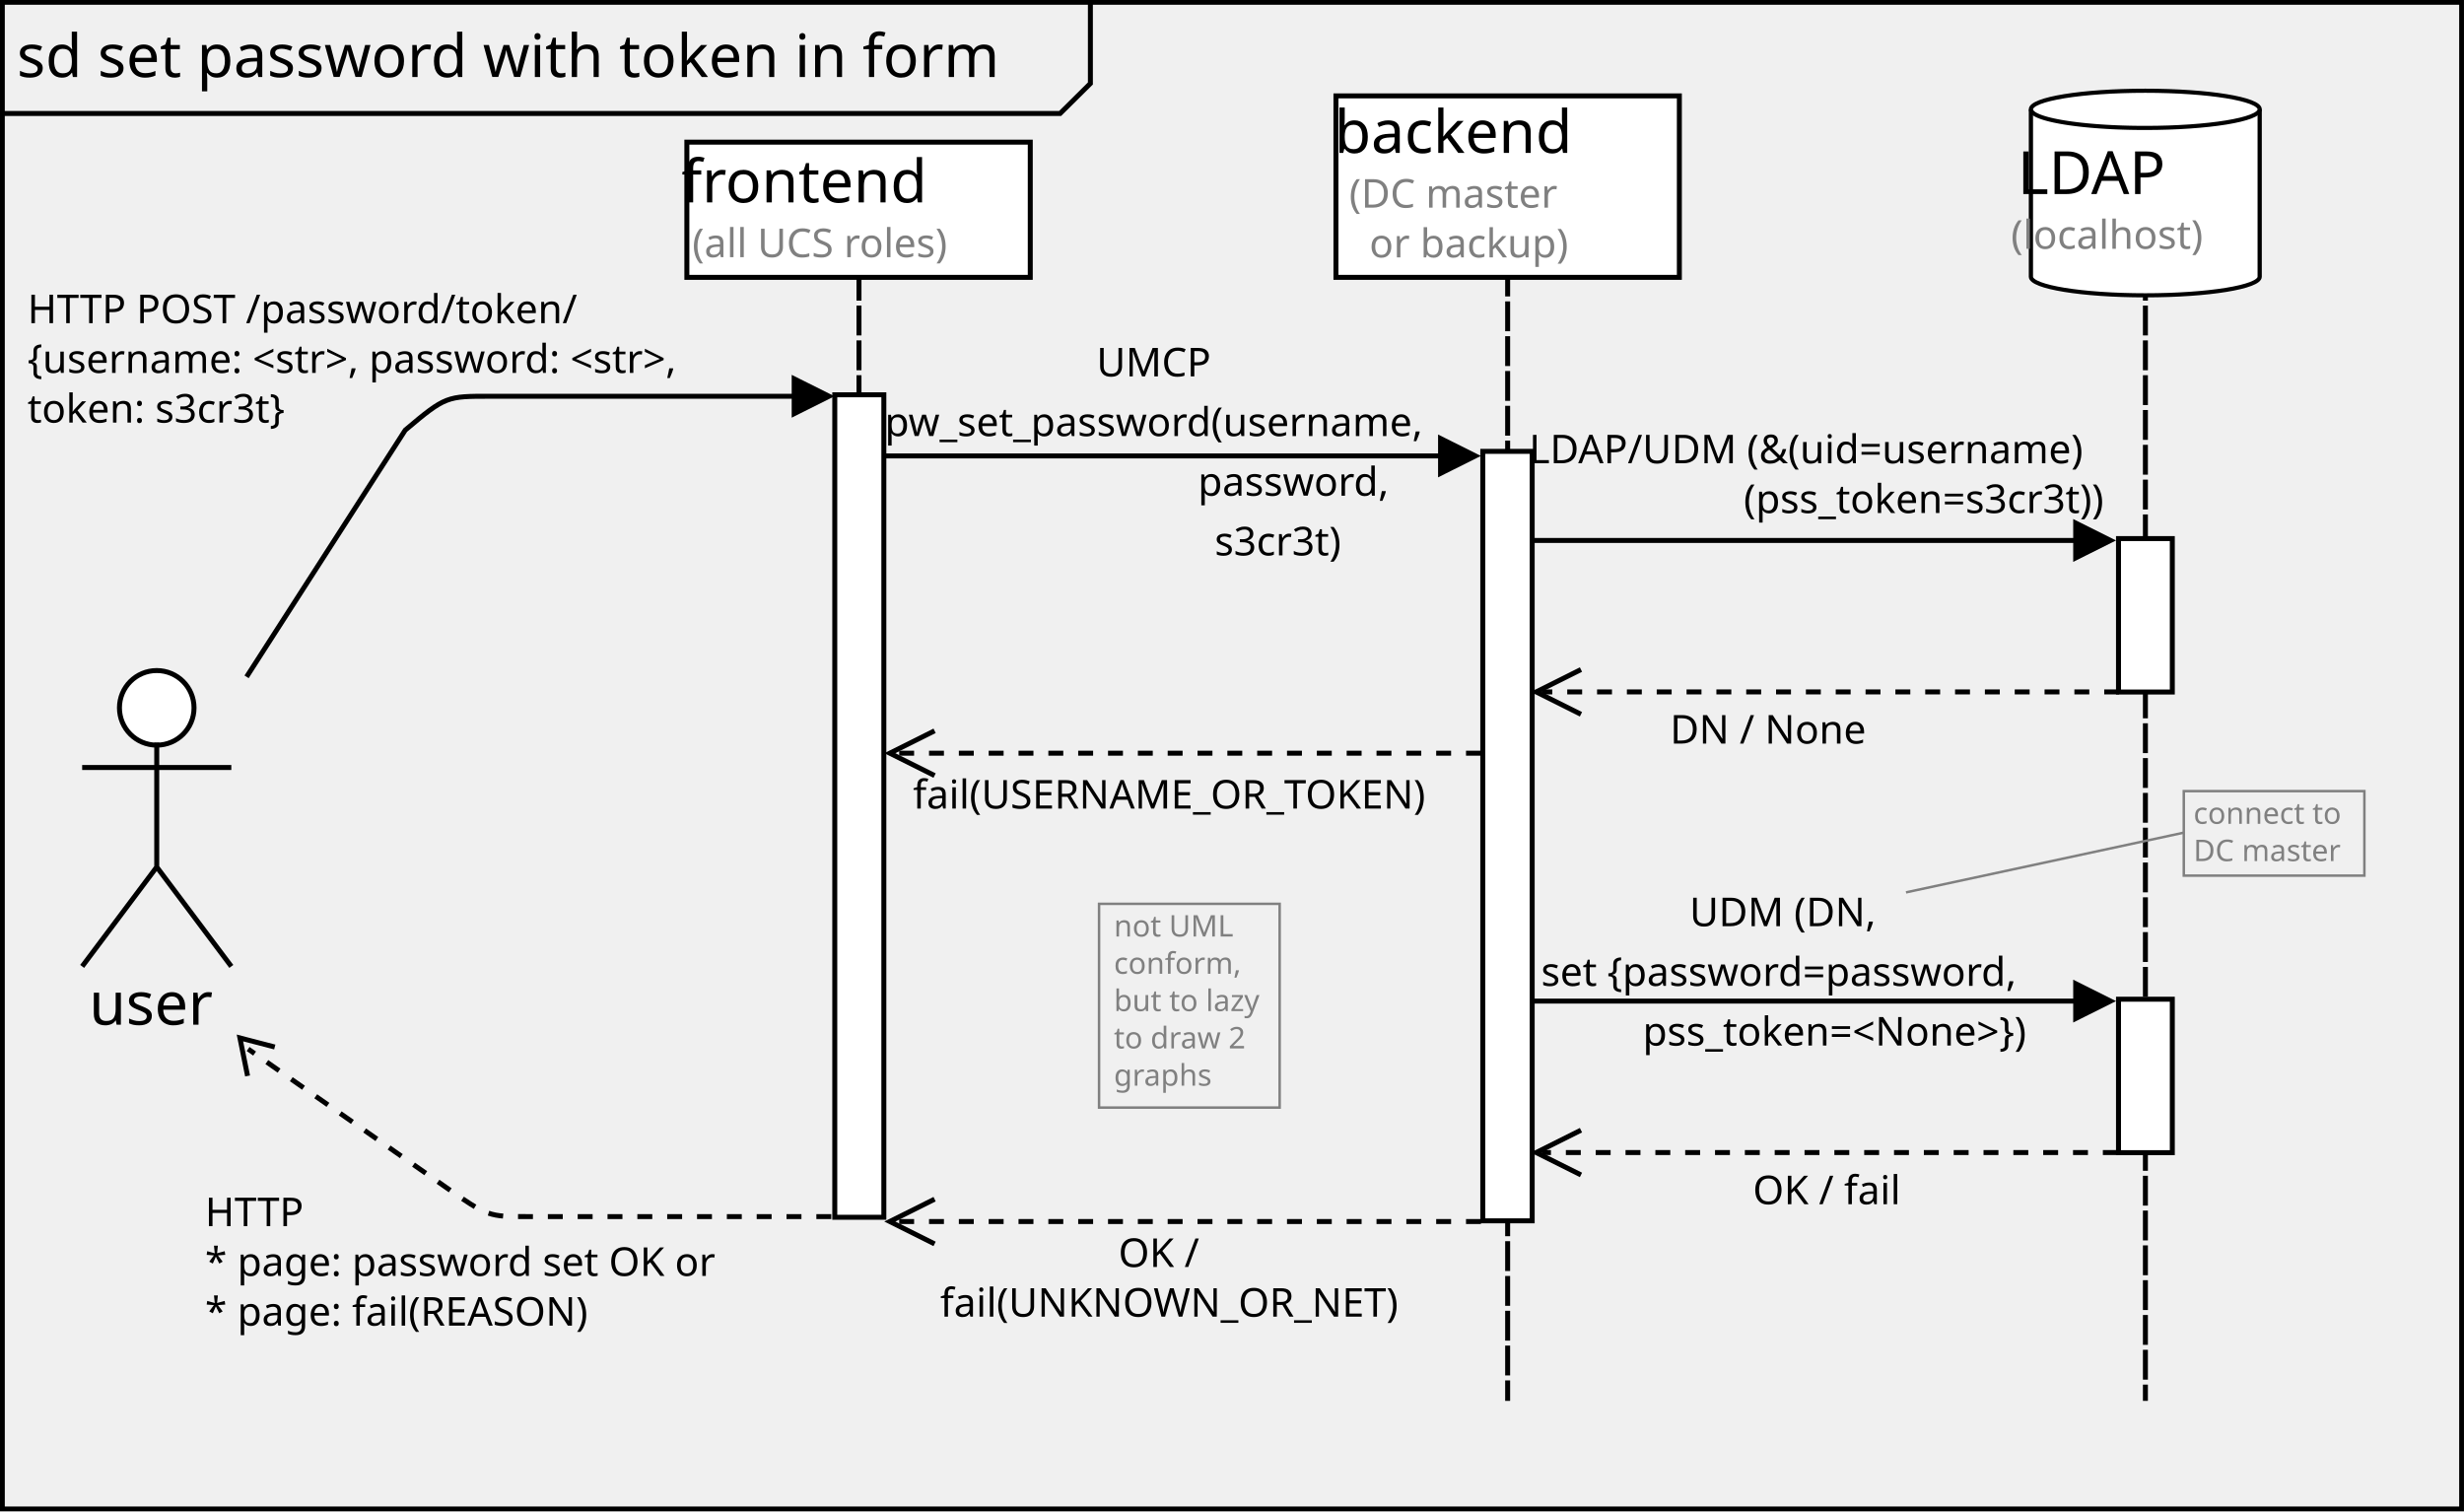
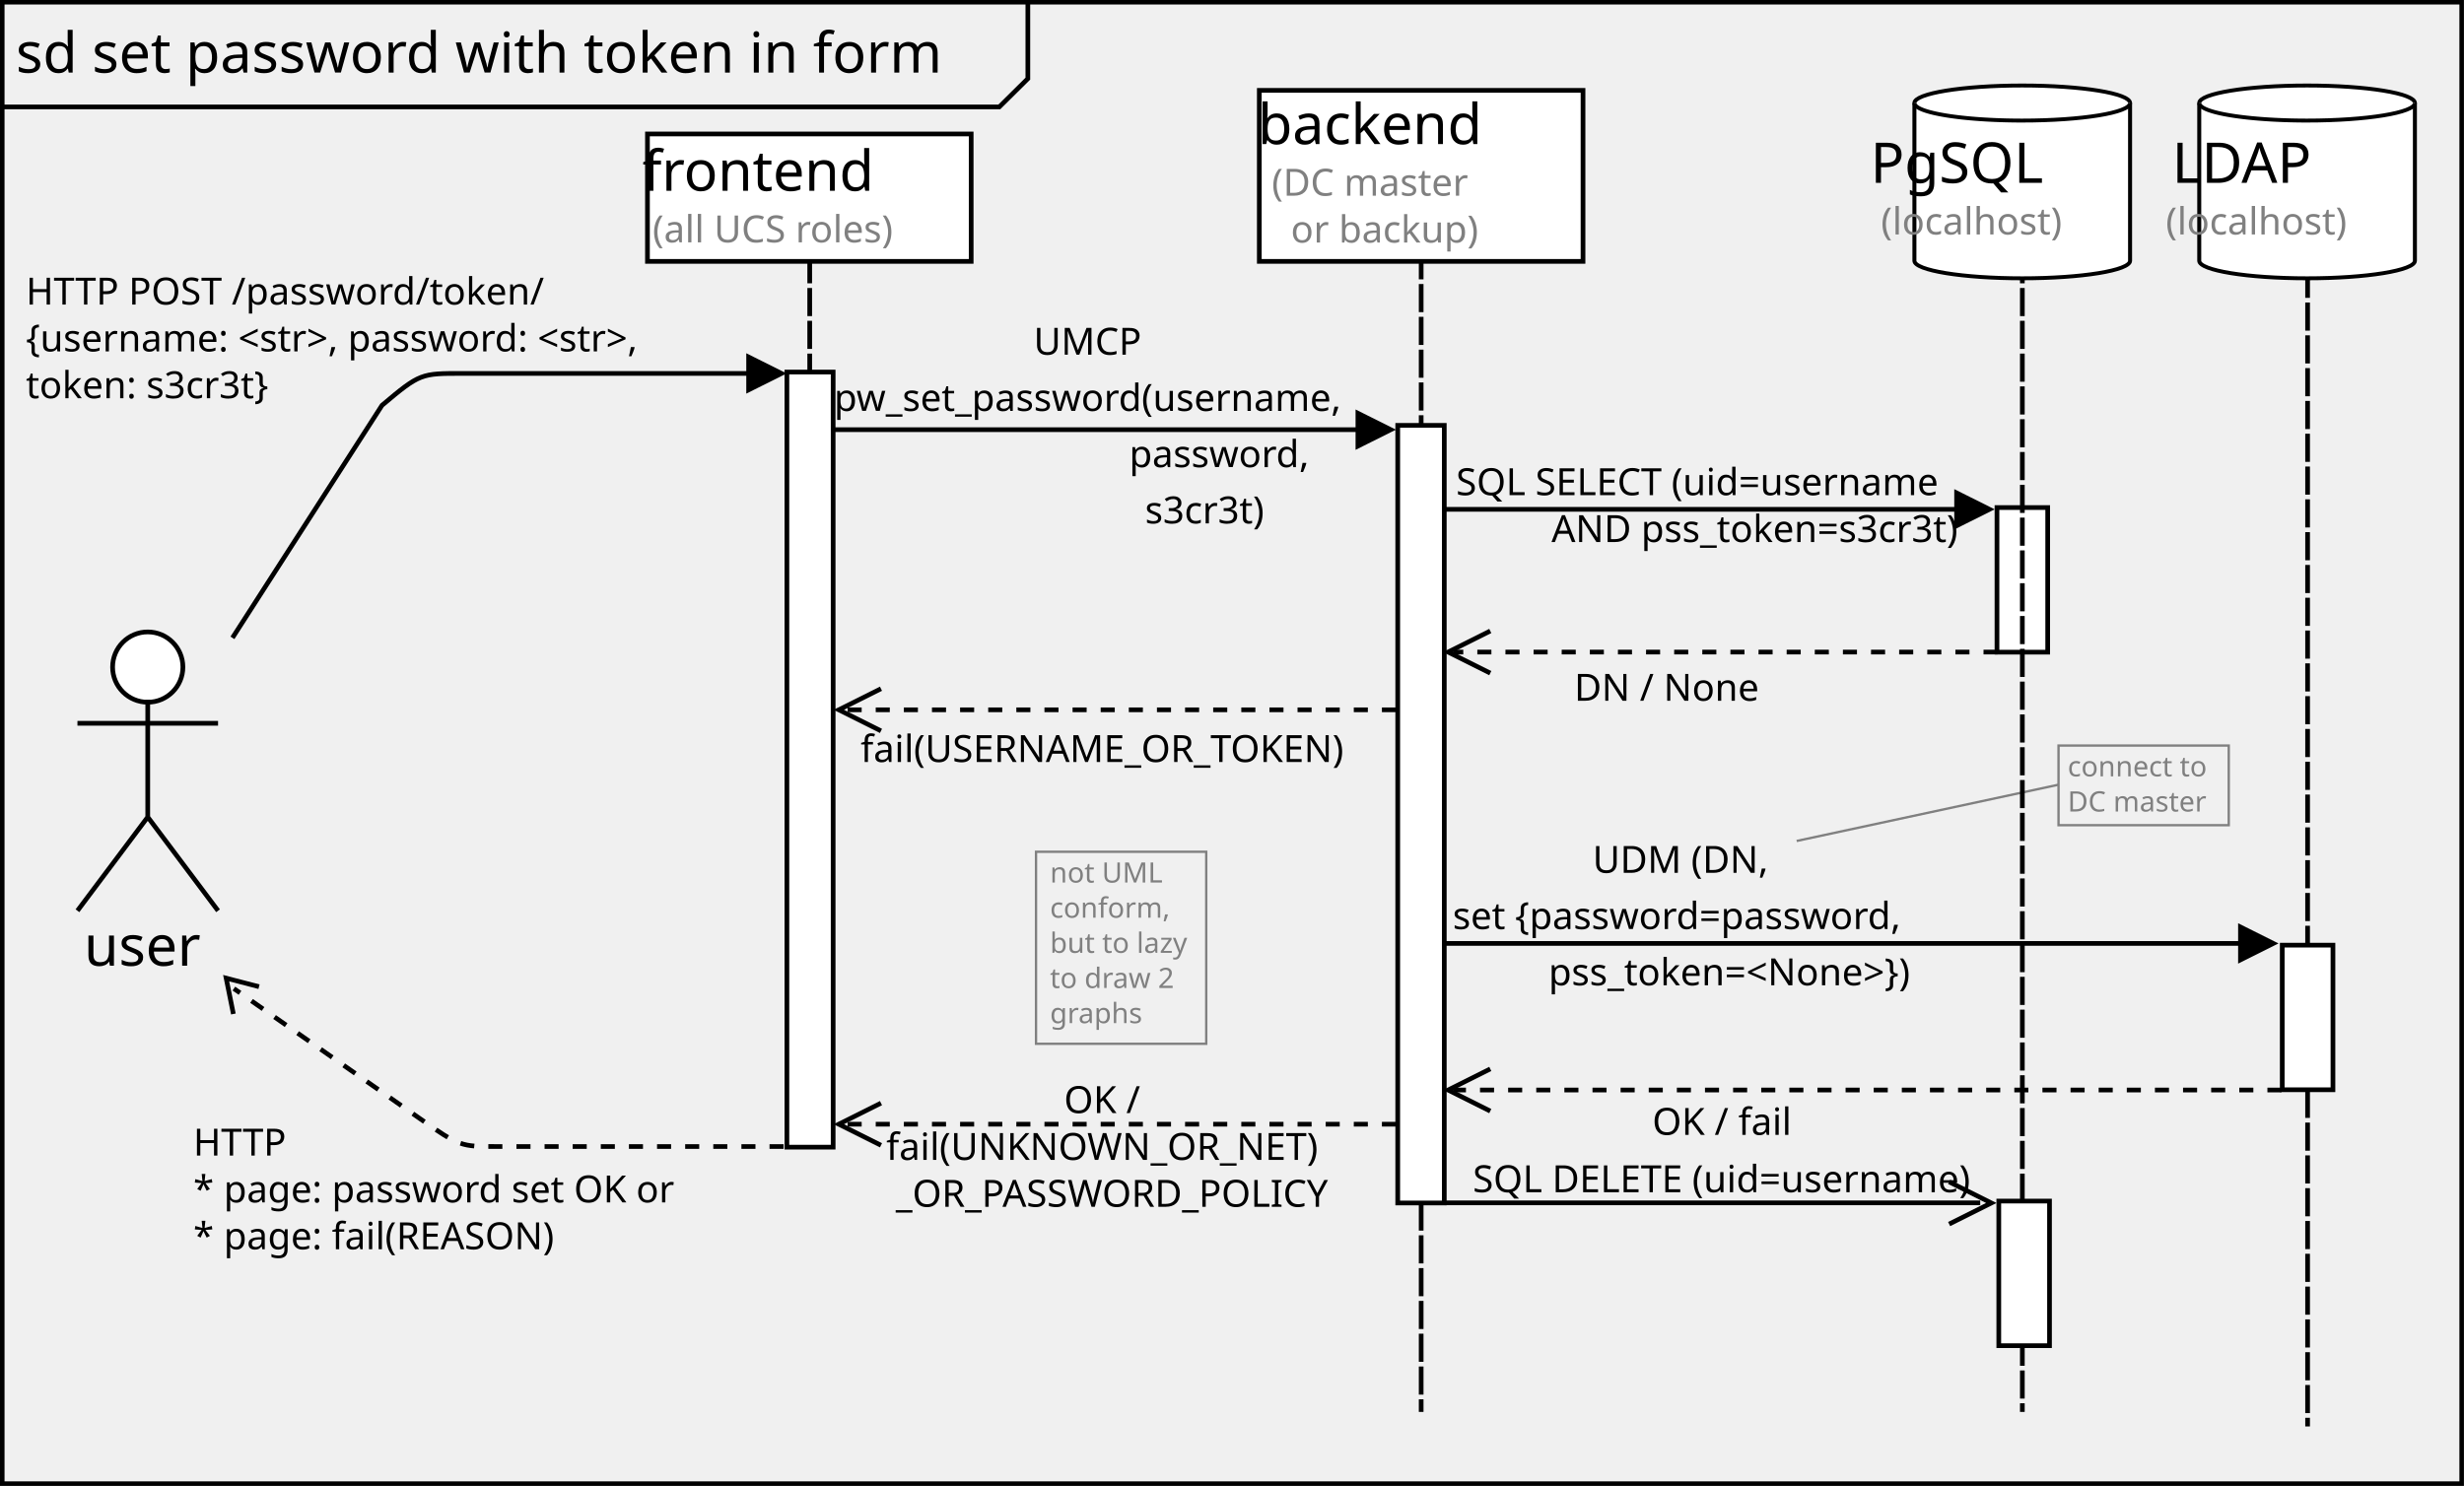
- <svg xmlns="http://www.w3.org/2000/svg" width="495.562" height="303.938" version="1.1" content="%3Cmxfile%20userAgent%3D%22Mozilla%2F5.0%20(X11%3B%20Linux%20x86_64)%20AppleWebKit%2F537.36%20(KHTML%2C%20like%20Gecko)%20Chrome%2F47.0.251.0%20Safari%2F537.36%22%20type%3D%22device%22%3E%3Cdiagram%3E7Vrtb6M4E%2F9rIt1zUiMIzdvHpOnTPWlXqtSt9u5T5AQnoAXMgdNN76%2FfMXjA2JBXru3qyIeEjD3jwfP280DPuQv3DwmJvS%2FMpUFvYLn7nrPoDQb21LHgR1Bec8pwOs4J28R35aSS8OT%2FQyVR8m13vkvTykTOWMD9uEpcsyiia16hbVhQXSImWxRfEp7WJDCp33yXezl1MhiV9E%2FU33q4jD2a5iMpf0UZLt2QXcBvMhKMieGQoKzsrpx72LGEMRAjrsL9HQ3EruGG5Lf%2B%2F4bRQsmERlKRwwxSiRcS7KSOszVniaF56pFYXO7CIJ%2FgzF9own3Yn89kRYNHlvrcZxFMWTHOWahMmAX%2BVgxwFgPV42EAf2y4lGvDNIo%2BYeqfkaTyD5SFlCevMAUZpCtID7LRpX6UJkKSp1hnJGlEOsq2EFzuFVzI7arfOml4Zes2CYs4jVygPv%2FRG4wCWG3u%2Bi9wuRWXv5FMwPPdE3wnLKDp%2F3AWLKZMrOFF0gpsU6V0rB3rEVYtmJUQjJkf8SwIhvPecCEoNPEhFiiE%2BIIl3GNbFpHgsaS2Era31bjFeFTCFiNbDdsilq%2BJW1ljlLj99PXrI1CAMaEp5Yf2S89pRbKDsJ8lCfshaAFbf89IoNmfQLDwz1%2F4Z%2B9zMSAkiuuM3ne0jxxUtj5jztWjrlauOEm2oLuamgx7wF2xXbKWjFnubzTRjdW%2FHY0lmzQTSkloQLj%2FUlWgziZS%2BqPwslK0Znz8iwJyHSVPaVfYXiL0w2nSdRtXmdS6WOkkuTyNF%2BtIVSO22aBfqE5WbNpJfjdp8Dsjrn%2BXcGKJY2lMoopHjv7eCYAwD%2FyI3mCAzGCK3YclcBTlpeCbSxoSX2gjanuRJHLBF6adK7Uq7jJTLw3BkrlyJBQwIVql4uejKRuxJaBJTgBNioShK1tDOkv%2F6xIPiykMzV2SelQ4XZZeIgTOEzUl5UMyJRV%2FTkw1ahJpTjVqQjqcaqy%2BNRrdVoGcBM9XZpqxBg9tqS5KyHU0Uo0hR69XDlanlnMW1kHMt9OTklaraco2jwQlrjXiK6XJiw%2B%2BcGo8qhC4PlKujFQDVr9n2jiI0DrFOsU6xTrF3kKxX%2FCIqNdurMBHjoiO1cIR0XaMGvjt6aGupQPoYZkdGpewiMdcqO2nVsId1M6IhLSxB9TOKbQBw51giCuxlz2sP%2BMfgUyGHN0RdDkNGO4S6CMxqGL2CyLb6Q%2FifU1wj%2Bf5GSybtYI%2BdW8AGh2M78wdrlk0ZCtf8BZLjoWUD3T0sPqTCTjQWcePt3ddxOFnnxt03zUENQTBJc5r9rVWZP29Jdi%2BgPXhUUUqjKM1EQ5zZoxCkV3cNbs71l8WjjgYue8BR8zW4fOXu7rW4ceHIw1N8b4NN9nUGC%2FH9ApxTtlQ%2B1GYLI90yPNeSOvlxZEPZdGXsFP9LxQF2UZTEc0hHKIY%2FCNBB%2BkVVn9Y8Ysmr3g33KA%2FczgVq5oeMh0eFtSei6Av1oBexcifF7Mi3xzPJRDrJPBYyruS37H%2BF9HCsOER51ugBdRWCWg1eis1P%2BM5WvlNy9wPepNRb5ql2T2fcS5OBXGaLonrAv5I4a2sD9rUwEfQ%2BotDh3a%2B6Sn2ERGnNjh0ZzEEtdfhqHnfCx8MS8tVTneK5WKPRXBetKJduDr3DBhlrO%2BMHSrIYewgkmgPOzR41gDfobjcs4oafS6M0D3LEHQxjBDvyhQvKebTy3c8nfuf%3C%2Fdiagram%3E%3C%2Fmxfile%3E" id="svg2985">
+ <svg xmlns="http://www.w3.org/2000/svg" width="525.719" height="317.094" version="1.1" content="%3Cmxfile%20userAgent%3D%22Mozilla%2F5.0%20(X11%3B%20Linux%20x86_64)%20AppleWebKit%2F537.36%20(KHTML%2C%20like%20Gecko)%20Chrome%2F47.0.251.0%20Safari%2F537.36%22%20type%3D%22device%22%3E%3Cdiagram%3E7Vrtb6M4E%2F9rIt1zUiMIzdvHpOnTPWlXqtSt9u5T5AQnoAXMgdNN76%2FfMXjA2JBXru3qyIeEjD3jwfP280DPuQv3DwmJvS%2FMpUFvYLn7nrPoDQb21LHgR1Bec8pwOs4J28R35aSS8OT%2FQyVR8m13vkvTykTOWMD9uEpcsyiia16hbVhQXSImWxRfEp7WJDCp33yXezl1MhiV9E%2FU33q4jD2a5iMpf0UZLt2QXcBvMhKMieGQoKzsrpx72LGEMRAjrsL9HQ3EruGG5Lf%2B%2F4bRQsmERlKRwwxSiRcS7KSOszVniaF56pFYXO7CIJ%2FgzF9own3Yn89kRYNHlvrcZxFMWTHOWahMmAX%2BVgxwFgPV42EAf2y4lGvDNIo%2BYeqfkaTyD5SFlCevMAUZpCtID7LRpX6UJkKSp1hnJGlEOsq2EFzuFVzI7arfOml4Zes2CYs4jVygPv%2FRG4wCWG3u%2Bi9wuRWXv5FMwPPdE3wnLKDp%2F3AWLKZMrOFF0gpsU6V0rB3rEVYtmJUQjJkf8SwIhvPecCEoNPEhFiiE%2BIIl3GNbFpHgsaS2Era31bjFeFTCFiNbDdsilq%2BJW1ljlLj99PXrI1CAMaEp5Yf2S89pRbKDsJ8lCfshaAFbf89IoNmfQLDwz1%2F4Z%2B9zMSAkiuuM3ne0jxxUtj5jztWjrlauOEm2oLuamgx7wF2xXbKWjFnubzTRjdW%2FHY0lmzQTSkloQLj%2FUlWgziZS%2BqPwslK0Znz8iwJyHSVPaVfYXiL0w2nSdRtXmdS6WOkkuTyNF%2BtIVSO22aBfqE5WbNpJfjdp8Dsjrn%2BXcGKJY2lMoopHjv7eCYAwD%2FyI3mCAzGCK3YclcBTlpeCbSxoSX2gjanuRJHLBF6adK7Uq7jJTLw3BkrlyJBQwIVql4uejKRuxJaBJTgBNioShK1tDOkv%2F6xIPiykMzV2SelQ4XZZeIgTOEzUl5UMyJRV%2FTkw1ahJpTjVqQjqcaqy%2BNRrdVoGcBM9XZpqxBg9tqS5KyHU0Uo0hR69XDlanlnMW1kHMt9OTklaraco2jwQlrjXiK6XJiw%2B%2BcGo8qhC4PlKujFQDVr9n2jiI0DrFOsU6xTrF3kKxX%2FCIqNdurMBHjoiO1cIR0XaMGvjt6aGupQPoYZkdGpewiMdcqO2nVsId1M6IhLSxB9TOKbQBw51giCuxlz2sP%2BMfgUyGHN0RdDkNGO4S6CMxqGL2CyLb6Q%2FifU1wj%2Bf5GSybtYI%2BdW8AGh2M78wdrlk0ZCtf8BZLjoWUD3T0sPqTCTjQWcePt3ddxOFnnxt03zUENQTBJc5r9rVWZP29Jdi%2BgPXhUUUqjKM1EQ5zZoxCkV3cNbs71l8WjjgYue8BR8zW4fOXu7rW4ceHIw1N8b4NN9nUGC%2FH9ApxTtlQ%2B1GYLI90yPNeSOvlxZEPZdGXsFP9LxQF2UZTEc0hHKIY%2FCNBB%2BkVVn9Y8Ysmr3g33KA%2FczgVq5oeMh0eFtSei6Av1oBexcifF7Mi3xzPJRDrJPBYyruS37H%2BF9HCsOER51ugBdRWCWg1eis1P%2BM5WvlNy9wPepNRb5ql2T2fcS5OBXGaLonrAv5I4a2sD9rUwEfQ%2BotDh3a%2B6Sn2ERGnNjh0ZzEEtdfhqHnfCx8MS8tVTneK5WKPRXBetKJduDr3DBhlrO%2BMHSrIYewgkmgPOzR41gDfobjcs4oafS6M0D3LEHQxjBDvyhQvKebTy3c8nfuf%3C%2Fdiagram%3E%3C%2Fmxfile%3E" id="svg2985">
  <defs id="defs2987" />
-   <rect style="fill:none;stroke:#000000;stroke-width:0.967;stroke-miterlimit:4;stroke-opacity:1;stroke-dasharray:none;stroke-dashoffset:0" id="rect4211" width="494.591" height="302.984" x="0.483" y="0.472" />
-   <path style="fill:none;stroke:#000000;stroke-width:1;stroke-linecap:butt;stroke-linejoin:miter;stroke-miterlimit:4;stroke-opacity:1;stroke-dasharray:6, 1;stroke-dashoffset:0" d="m 431.486,40.458 0,241.27" id="path4090" />
-   <text xml:space="preserve" style="font-size:8px;font-style:normal;font-variant:normal;font-weight:normal;font-stretch:normal;text-align:end;line-height:125%;letter-spacing:0px;word-spacing:0px;writing-mode:lr-tb;text-anchor:end;fill:#000000;fill-opacity:1;stroke:none;font-family:Sans;-inkscape-font-specification:Sans" x="429.334" y="93.174" id="text4100">
-     <tspan id="tspan4102" x="429.334" y="93.174">LDAP/UDM (&amp;(uid=username)</tspan>
-     <tspan x="429.334" y="103.174" id="tspan4104">(pss_token=s3cr3t))</tspan>
+   <rect style="fill:none;stroke:#000000;stroke-width:0.967;stroke-miterlimit:4;stroke-opacity:1;stroke-dasharray:none;stroke-dashoffset:0" id="rect4211" width="524.739" height="316.14" x="0.483" y="0.472" />
+   <text xml:space="preserve" style="font-size:8px;font-style:normal;font-variant:normal;font-weight:normal;font-stretch:normal;text-align:end;line-height:125%;letter-spacing:0px;word-spacing:0px;writing-mode:lr-tb;text-anchor:end;fill:#000000;fill-opacity:1;stroke:none;font-family:Sans;-inkscape-font-specification:Sans" x="423.964" y="105.668" id="text4100">
+     <tspan x="423.964" y="105.668" id="tspan4104">SQL SELECT (uid=username</tspan>
+     <tspan x="423.964" y="115.668" id="tspan9140">AND pss_token=s3cr3t)</tspan>
  </text>
  <path style="fill:none;stroke:#000000;stroke-width:1;stroke-linecap:butt;stroke-linejoin:miter;stroke-miterlimit:4;stroke-opacity:1;stroke-dasharray:6, 1;stroke-dashoffset:0" d="m 172.76,40.458 0,44.421" id="path4056" />
  <g id="g4068" transform="translate(-2.798339,-0.15625)">
    <rect y="28.743" x="140.94" height="27.192" width="69.067" id="rect4062" style="fill:#ffffff;fill-opacity:1;stroke:#000000;stroke-width:1;stroke-miterlimit:4;stroke-opacity:1;stroke-dasharray:none;stroke-dashoffset:0" />
    <text id="text4058" y="40.863" x="175.476" style="font-size:12px;font-style:normal;font-variant:normal;font-weight:normal;font-stretch:normal;text-align:center;line-height:125%;letter-spacing:0px;word-spacing:0px;writing-mode:lr-tb;text-anchor:middle;fill:#000000;fill-opacity:1;stroke:none;font-family:Sans;-inkscape-font-specification:Sans" xml:space="preserve">
      <tspan y="40.863" x="175.476" id="tspan4060">frontend</tspan>
      <tspan style="font-size:8px;font-style:normal;font-variant:normal;font-weight:normal;font-stretch:normal;text-align:center;line-height:125%;writing-mode:lr-tb;text-anchor:middle;fill:#808080;fill-opacity:1;font-family:Sans;-inkscape-font-specification:Sans" id="tspan3164" y="51.876" x="175.476">(all UCS roles)</tspan>
    </text>
  </g>
-   <path id="path4078" d="m 303.22,53.613 0,228.115" style="fill:none;stroke:#000000;stroke-width:1;stroke-linecap:butt;stroke-linejoin:miter;stroke-miterlimit:4;stroke-opacity:1;stroke-dasharray:6, 1;stroke-dashoffset:0" />
+   <path id="path4078" d="m 303.22,53.613 0,247.689" style="fill:none;stroke:#000000;stroke-width:1;stroke-linecap:butt;stroke-linejoin:miter;stroke-miterlimit:4;stroke-opacity:1;stroke-dasharray:6, 1;stroke-dashoffset:0" />
  <g id="g4074" transform="translate(-3.100794,-0.15625)">
    <rect style="fill:#ffffff;fill-opacity:1;stroke:#000000;stroke-width:1;stroke-miterlimit:4;stroke-opacity:1;stroke-dasharray:none;stroke-dashoffset:0" id="rect4082" width="69.067" height="36.494" x="271.787" y="19.44" />
    <text xml:space="preserve" style="font-size:12px;font-style:normal;font-variant:normal;font-weight:normal;font-stretch:normal;text-align:center;line-height:125%;letter-spacing:0px;word-spacing:0px;writing-mode:lr-tb;text-anchor:middle;fill:#000000;fill-opacity:1;stroke:none;font-family:Sans;-inkscape-font-specification:Sans" x="306.32" y="30.907" id="text4084">
      <tspan id="tspan4086" x="306.32" y="30.907">backend</tspan>
      <tspan style="font-size:8px;font-style:normal;font-variant:normal;font-weight:normal;font-stretch:normal;text-align:center;line-height:125%;writing-mode:lr-tb;text-anchor:middle;fill:#808080;fill-opacity:1;font-family:Sans;-inkscape-font-specification:Sans" id="tspan3166" x="306.32" y="41.92">(DC master</tspan>
      <tspan style="font-size:8px;font-style:normal;font-variant:normal;font-weight:normal;font-stretch:normal;text-align:center;line-height:125%;writing-mode:lr-tb;text-anchor:middle;fill:#808080;fill-opacity:1;font-family:Sans;-inkscape-font-specification:Sans" id="tspan3168" x="306.32" y="51.92">or backup)</tspan>
    </text>
  </g>
  <g id="g4273" transform="translate(-7.627975,51.72575)">
    <text id="text4257" y="154.353" x="25.545" style="font-size:12px;font-style:normal;font-variant:normal;font-weight:normal;font-stretch:normal;text-align:start;line-height:125%;letter-spacing:0px;word-spacing:0px;writing-mode:lr-tb;text-anchor:start;fill:#000000;fill-opacity:1;stroke:none;font-family:Sans;-inkscape-font-specification:Sans" xml:space="preserve">
      <tspan y="154.353" x="25.545" id="tspan4259">user</tspan>
    </text>
    <g transform="translate(-1.349123,-32.87197)" id="g4106">
      <ellipse style="fill:#ffffff;stroke:#000000" d="m 47.5,123 c 0,4.142 -3.358,7.5 -7.5,7.5 -4.142,0 -7.5,-3.358 -7.5,-7.5 0,-4.142 3.358,-7.5 7.5,-7.5 4.142,0 7.5,3.358 7.5,7.5 z" id="ellipse2991" pointer-events="none" ry="7.5" rx="7.5" cy="123" cx="40" transform="translate(0.5,0.5)" />
      <path style="fill:none;stroke:#000000;stroke-miterlimit:10" id="path2993" pointer-events="none" stroke-miterlimit="10" d="m 40.5,130.5 0,25 m 0,-20 -15,0 m 15,0 15,0 m -15,20 -15,20 m 15,-20 15,20" />
    </g>
  </g>
  <rect style="fill:#ffffff;stroke:#000000" id="rect3003" pointer-events="none" height="165.407" width="9.869" y="79.396" x="167.891" />
  <g id="g4048" transform="translate(12.34559,34.19097)">
    <path d="M 37.247,101.927 69.153,52.314 C 77.286,45.446 77.515,45.5 86.314,45.5 l 61.066,0" stroke-miterlimit="10" pointer-events="none" id="path3013" style="fill:none;stroke:#000000;stroke-miterlimit:10" />
    <path d="m 154.38,45.5 -7,3.5 0,-7 z" stroke-miterlimit="10" pointer-events="none" id="path3015" style="fill:#000000;stroke:#000000;stroke-miterlimit:10" />
  </g>
  <g id="g4052" transform="translate(12.34559,-5.986816)">
    <path d="m 154.841,250.654 -61.341,0 c -7.442,0 -7.746,0.025 -16.224,-5.934 L 37.553,216.95" stroke-miterlimit="10" pointer-events="none" id="path3025" style="fill:none;stroke:#000000;stroke-miterlimit:10;stroke-dasharray:3, 3" />
    <path d="m 42.915,216.549 -7.007,-1.822 1.54,7.644" stroke-miterlimit="10" pointer-events="none" id="path3027" style="fill:none;stroke:#000000;stroke-miterlimit:10" />
  </g>
-   <rect style="fill:#ffffff;stroke:#000000" id="rect3037" pointer-events="none" height="154.748" width="9.933" y="90.772" x="298.22" />
+   <rect style="fill:#ffffff;stroke:#000000" id="rect3037" pointer-events="none" height="165.945" width="9.933" y="90.772" x="298.22" />
  <g id="g4044" transform="translate(12.34559,46.19097)">
    <path d="m 165.5,45.5 111.88,0" stroke-miterlimit="10" pointer-events="none" id="path3047" style="fill:none;stroke:#000000;stroke-miterlimit:10" />
    <path d="m 284.38,45.5 -7,3.5 0,-7 z" stroke-miterlimit="10" pointer-events="none" id="path3049" style="fill:#000000;stroke:#000000;stroke-miterlimit:10" />
  </g>
  <g id="g4032" transform="translate(15.44638,-115.5276)" />
  <rect style="fill:#ffffff;stroke:#000000" id="rect3071" pointer-events="none" height="30.859" width="10.822" y="108.313" x="426.075" />
  <g id="g4040" transform="translate(20.0838,48.19097)">
    <path d="M 288.31,60.5 397.38,60.5" stroke-miterlimit="10" pointer-events="none" id="path3081" style="fill:none;stroke:#000000;stroke-miterlimit:10" />
    <path d="m 404.38,60.5 -7,3.5 0,-7 z" stroke-miterlimit="10" pointer-events="none" id="path3083" style="fill:#000000;stroke:#000000;stroke-miterlimit:10" />
  </g>
  <g id="g4036" transform="translate(12.34559,-106.3498)">
    <path d="M 413.857,245.5 297.74,245.5" stroke-miterlimit="10" pointer-events="none" id="path3093" style="fill:none;stroke:#000000;stroke-miterlimit:10;stroke-dasharray:3, 3" />
    <path d="m 305.62,241 -9,4.5 9,4.5" stroke-miterlimit="10" pointer-events="none" id="path3095" style="fill:none;stroke:#000000;stroke-miterlimit:10" />
  </g>
  <text xml:space="preserve" style="font-size:8px;font-style:normal;font-variant:normal;font-weight:normal;font-stretch:normal;text-align:start;line-height:125%;letter-spacing:0px;word-spacing:0px;writing-mode:lr-tb;text-anchor:start;fill:#000000;fill-opacity:1;stroke:none;font-family:Sans;-inkscape-font-specification:Sans" x="5.527" y="64.99" id="text4028">
    <tspan x="5.527" y="64.99" id="tspan4345">HTTP POST /password/token/</tspan>
    <tspan x="5.527" y="74.99" id="tspan6767">{username: &lt;str&gt;, password: &lt;str&gt;,</tspan>
    <tspan x="5.527" y="84.99" id="tspan3451">token: s3cr3t}</tspan>
  </text>
  <text id="text4130" y="149.539" x="335.877" style="font-size:8px;font-style:normal;font-variant:normal;font-weight:normal;font-stretch:normal;text-align:start;line-height:125%;letter-spacing:0px;word-spacing:0px;writing-mode:lr-tb;text-anchor:start;fill:#000000;fill-opacity:1;stroke:none;font-family:Sans;-inkscape-font-specification:Sans" xml:space="preserve">
    <tspan y="149.539" x="335.877" id="tspan4209">DN / None</tspan>
  </text>
  <text xml:space="preserve" style="font-size:8px;font-style:normal;font-variant:normal;font-weight:normal;font-stretch:normal;text-align:center;line-height:150%;letter-spacing:0px;word-spacing:0px;writing-mode:lr-tb;text-anchor:middle;fill:#000000;fill-opacity:1;stroke:none;font-family:Sans;-inkscape-font-specification:Sans" x="237.243" y="75.697" id="text4100-5">
    <tspan x="237.243" y="75.697" id="tspan4104-3">UMCP</tspan>
    <tspan x="237.243" y="87.697" id="tspan4164">pw_set_password(username,</tspan>
    <tspan x="237.243" y="99.697" id="tspan3423">                           password,</tspan>
    <tspan x="237.243" y="111.697" id="tspan3421">                      s3cr3t)</tspan>
  </text>
  <text id="text4199" y="246.595" x="41.237" style="font-size:8px;font-style:normal;font-variant:normal;font-weight:normal;font-stretch:normal;text-align:start;line-height:125%;letter-spacing:0px;word-spacing:0px;writing-mode:lr-tb;text-anchor:start;fill:#000000;fill-opacity:1;stroke:none;font-family:Sans;-inkscape-font-specification:Sans" xml:space="preserve">
    <tspan y="246.595" x="41.237" id="tspan4201">HTTP</tspan>
    <tspan y="256.595" x="41.237" id="tspan4203">* page: password set OK or</tspan>
    <tspan y="266.595" x="41.237" id="tspan4207">* page: fail(REASON)</tspan>
  </text>
  <text xml:space="preserve" style="font-size:12px;font-style:normal;font-variant:normal;font-weight:normal;font-stretch:normal;text-align:start;line-height:125%;letter-spacing:0px;word-spacing:0px;writing-mode:lr-tb;text-anchor:start;fill:#000000;fill-opacity:1;stroke:none;font-family:Sans;-inkscape-font-specification:Sans" x="3.39" y="15.492" id="text4213">
    <tspan id="tspan4215" x="3.39" y="15.492">sd set password with token in form</tspan>
  </text>
  <path style="fill:none;stroke:#000000;stroke-width:1px;stroke-linecap:butt;stroke-linejoin:miter;stroke-opacity:1" d="m 0.548,22.818 212.663,0 6.09,-6.03 0,-16.444" id="path4280" />
  <text id="text4408" y="186.265" x="363.755" style="font-size:8px;font-style:normal;font-variant:normal;font-weight:normal;font-stretch:normal;text-align:center;line-height:150%;letter-spacing:0px;word-spacing:0px;writing-mode:lr-tb;text-anchor:middle;fill:#000000;fill-opacity:1;stroke:none;font-family:Sans;-inkscape-font-specification:Sans" xml:space="preserve">
    <tspan id="tspan4412" y="186.265" x="363.755">UDM (DN,</tspan>
    <tspan y="198.265" x="365.029" id="tspan4446">set {password=password,  </tspan>
    <tspan y="210.265" x="363.755" id="tspan3430">        pss_token=&lt;None&gt;})</tspan>
  </text>
-   <rect x="426.075" y="200.95" width="10.822" height="30.859" pointer-events="none" id="rect4414" style="fill:#ffffff;stroke:#000000" />
-   <g transform="translate(20.0838,140.828)" id="g4416">
-     <path style="fill:none;stroke:#000000;stroke-miterlimit:10" id="path4418" pointer-events="none" stroke-miterlimit="10" d="M 288.213,60.5 397.38,60.5" />
+   <g transform="translate(80.64619,140.828)" id="g4416">
+     <path style="fill:none;stroke:#000000;stroke-miterlimit:10" id="path4418" pointer-events="none" stroke-miterlimit="10" d="M 227.77,60.5 397.38,60.5" />
    <path style="fill:#000000;stroke:#000000;stroke-miterlimit:10" id="path4420" pointer-events="none" stroke-miterlimit="10" d="m 404.38,60.5 -7,3.5 0,-7 z" />
  </g>
-   <g transform="translate(12.34559,-13.71274)" id="g4422">
-     <path style="fill:none;stroke:#000000;stroke-miterlimit:10;stroke-dasharray:3, 3" id="path4424" pointer-events="none" stroke-miterlimit="10" d="M 413.583,245.5 297.74,245.5" />
+   <g transform="translate(12.34559,-12.89052)" id="g4422">
+     <path style="fill:none;stroke:#000000;stroke-miterlimit:10;stroke-dasharray:3, 3" id="path4424" pointer-events="none" stroke-miterlimit="10" d="M 474.428,245.5 297.74,245.5" />
    <path style="fill:none;stroke:#000000;stroke-miterlimit:10" id="path4426" pointer-events="none" stroke-miterlimit="10" d="m 305.62,241 -9,4.5 9,4.5" />
  </g>
  <text xml:space="preserve" style="font-size:8px;font-style:normal;font-variant:normal;font-weight:normal;font-stretch:normal;text-align:start;line-height:125%;letter-spacing:0px;word-spacing:0px;writing-mode:lr-tb;text-anchor:start;fill:#000000;fill-opacity:1;stroke:none;font-family:Sans;-inkscape-font-specification:Sans" x="352.539" y="242.176" id="text4428">
    <tspan id="tspan4434" x="352.539" y="242.176">OK / fail</tspan>
  </text>
  <g transform="translate(61.62828,94.60238)" id="g3426">
    <rect style="fill:none;stroke:#808080;stroke-width:0.5;stroke-miterlimit:4;stroke-opacity:1;stroke-dasharray:none;stroke-dashoffset:0" id="rect3428" width="36.32" height="16.995" x="377.579" y="64.5" />
    <text xml:space="preserve" style="font-size:6px;font-style:normal;font-variant:normal;font-weight:normal;font-stretch:normal;text-align:start;line-height:125%;letter-spacing:0px;word-spacing:0px;writing-mode:lr-tb;text-anchor:start;fill:#808080;fill-opacity:1;stroke:none;font-family:Sans;-inkscape-font-specification:Sans" x="379.523" y="71.069" id="text3430">
      <tspan x="379.523" y="71.069" id="tspan3436">connect to</tspan>
      <tspan x="379.523" y="78.569" id="tspan3445">DC master</tspan>
    </text>
  </g>
  <path id="path3438" d="m 439.128,167.47 -55.793,11.994" style="fill:none;stroke:#808080;stroke-width:0.5;stroke-linecap:butt;stroke-linejoin:miter;stroke-miterlimit:4;stroke-opacity:1;stroke-dasharray:none" />
-   <g transform="translate(172.2742,30.7678)" id="g3479">
-     <path transform="translate(-159.9286,-155.9853)" d="m 285.5,370.878 -117.76,0" stroke-miterlimit="10" pointer-events="none" id="path3481" style="fill:none;stroke:#000000;stroke-miterlimit:10;stroke-dasharray:3, 3" />
-     <path transform="translate(-159.9286,-155.9853)" d="m 175.62,366.378 -9,4.5 9,4.5" stroke-miterlimit="10" pointer-events="none" id="path3483" style="fill:none;stroke:#000000;stroke-miterlimit:10" />
-     <text id="text3485" y="224.029" x="68.07" style="font-size:8px;font-style:normal;font-variant:normal;font-weight:normal;font-stretch:normal;text-align:center;line-height:125%;letter-spacing:0px;word-spacing:0px;writing-mode:lr-tb;text-anchor:middle;fill:#000000;fill-opacity:1;stroke:none;font-family:Sans;-inkscape-font-specification:Sans" xml:space="preserve">
-       <tspan id="tspan3487" y="224.029" x="68.07">OK /</tspan>
-       <tspan y="234.029" x="68.07" id="tspan3453">fail(UNKNOWN_OR_NET)</tspan>
-     </text>
+   <path style="fill:none;stroke:#000000;stroke-miterlimit:10;stroke-dasharray:3, 3" id="path3481" pointer-events="none" stroke-miterlimit="10" d="m 297.846,239.905 -117.76,0" />
+   <path style="fill:none;stroke:#000000;stroke-miterlimit:10" id="path3483" pointer-events="none" stroke-miterlimit="10" d="m 187.966,235.405 -9,4.5 9,4.5" />
+   <text xml:space="preserve" style="font-size:8px;font-style:normal;font-variant:normal;font-weight:normal;font-stretch:normal;text-align:center;line-height:125%;letter-spacing:0px;word-spacing:0px;writing-mode:lr-tb;text-anchor:middle;fill:#000000;fill-opacity:1;stroke:none;font-family:Sans;-inkscape-font-specification:Sans" x="240.344" y="237.53" id="text3485">
+     <tspan x="240.344" y="237.53" id="tspan3487">OK /</tspan>
+     <tspan id="tspan3453" x="240.344" y="247.53">fail(UNKNOWN_OR_NET)</tspan>
+     <tspan x="240.344" y="257.53" id="tspan3287">_OR_PASSWORD_POLICY</tspan>
+   </text>
+   <text xml:space="preserve" style="font-size:8px;font-style:normal;font-variant:normal;font-weight:normal;font-stretch:normal;text-align:end;line-height:125%;letter-spacing:0px;word-spacing:0px;writing-mode:lr-tb;text-anchor:end;fill:#000000;fill-opacity:1;stroke:none;font-family:Sans;-inkscape-font-specification:Sans" x="426.619" y="254.416" id="text3712">
+     <tspan x="426.619" y="254.416" id="tspan3716">SQL DELETE (uid=username)</tspan>
+   </text>
+   <g transform="translate(5.03705,-1.099327)" id="g3748">
+     <path d="m 410.832,253.315 9,4.5 -9,4.5" stroke-miterlimit="10" pointer-events="none" id="path3738" style="fill:none;stroke:#000000;stroke-miterlimit:10" />
+     <path d="m 303.161,257.787 114.303,0" stroke-miterlimit="10" pointer-events="none" id="path3732" style="fill:none;stroke:#000000;stroke-miterlimit:10" />
  </g>
  <g id="g3489" transform="translate(172.2742,-63.41882)">
    <path style="fill:none;stroke:#000000;stroke-miterlimit:10;stroke-dasharray:3, 3" id="path3491" pointer-events="none" stroke-miterlimit="10" d="m 285.5,370.878 -117.76,0" transform="translate(-159.9286,-155.9853)" />
    <path style="fill:none;stroke:#000000;stroke-miterlimit:10" id="path3493" pointer-events="none" stroke-miterlimit="10" d="m 175.62,366.378 -9,4.5 9,4.5" transform="translate(-159.9286,-155.9853)" />
    <text xml:space="preserve" style="font-size:8px;font-style:normal;font-variant:normal;font-weight:normal;font-stretch:normal;text-align:center;line-height:125%;letter-spacing:0px;word-spacing:0px;writing-mode:lr-tb;text-anchor:middle;fill:#000000;fill-opacity:1;stroke:none;font-family:Sans;-inkscape-font-specification:Sans" x="68.07" y="226.029" id="text3495">
      <tspan x="68.07" y="226.029" id="tspan3497">fail(USERNAME_OR_TOKEN)</tspan>
    </text>
  </g>
  <g transform="translate(-156.5347,117.269)" id="g3499">
    <rect style="fill:none;stroke:#808080;stroke-width:0.5;stroke-miterlimit:4;stroke-opacity:1;stroke-dasharray:none;stroke-dashoffset:0" id="rect3501" width="36.32" height="40.976" x="377.579" y="64.5" />
    <text xml:space="preserve" style="font-size:6px;font-style:normal;font-variant:normal;font-weight:normal;font-stretch:normal;text-align:start;line-height:125%;letter-spacing:0px;word-spacing:0px;writing-mode:lr-tb;text-anchor:start;fill:#808080;fill-opacity:1;stroke:none;font-family:Sans;-inkscape-font-specification:Sans" x="380.564" y="71.069" id="text3503">
      <tspan x="380.564" y="71.069" id="tspan3509">not UML</tspan>
      <tspan x="380.564" y="78.569" id="tspan3518">conform,</tspan>
      <tspan x="380.564" y="86.069" id="tspan3520">but to lazy</tspan>
      <tspan x="380.564" y="93.569" id="tspan3522">to draw 2</tspan>
      <tspan x="380.564" y="101.069" id="tspan3524">graphs</tspan>
    </text>
  </g>
-   <g id="g5942" transform="translate(6.219091,-0.8572181)">
-     <g transform="matrix(0.8520564,0,0,-0.8311646,359.2971,98.39693)" style="fill:#ffffff;fill-opacity:1;stroke:#000000;stroke-width:1.001;stroke-miterlimit:10.433;stroke-dasharray:none" xml:space="preserve" id="g2168">
-       <path style="fill:#ffffff;fill-opacity:1;stroke-width:1.001;stroke-miterlimit:10.433;stroke-dasharray:none" d="m 50.398,50.398 v 40.5 c 0,2.485 12.102,4.5 27,4.5 14.899,0 27.002,-2.015 27.002,-4.5 v -40.5 c 0,-2.48 -12.103,-4.5 -27.002,-4.5 -14.898,0 -27,2.02 -27,4.5 z" id="path2170" />
-       <path style="fill:#ffffff;fill-opacity:1;stroke-width:1.001;stroke-miterlimit:10.433;stroke-dasharray:none" d="m 50.398,90.898 0.036,-0.231 0.104,-0.228 0.172,-0.225 0.237,-0.221 0.302,-0.218 0.364,-0.213 0.425,-0.209 0.484,-0.204 0.541,-0.199 0.597,-0.194 0.65,-0.189 0.703,-0.182 0.753,-0.177 0.802,-0.17 0.849,-0.163 0.894,-0.157 0.938,-0.149 0.98,-0.141 1.021,-0.134 1.058,-0.126 1.096,-0.117 1.13,-0.108 1.165,-0.1 1.195,-0.09 1.226,-0.081 1.254,-0.071 1.281,-0.061 1.306,-0.05 1.329,-0.04 1.35,-0.028 1.37,-0.018 1.388,-0.006 c 14.899,0 27.002,2.02 27.002,4.5" id="path2172" />
+   <g id="g9110">
+     <path id="path4090" d="m 431.486,40.458 0,260.844" style="fill:none;stroke:#000000;stroke-width:1;stroke-linecap:butt;stroke-linejoin:miter;stroke-miterlimit:4;stroke-opacity:1;stroke-dasharray:6, 1;stroke-dashoffset:0" />
+     <g transform="translate(6.219091,-0.8572181)" id="g5942">
+       <g id="g2168" xml:space="preserve" style="fill:#ffffff;fill-opacity:1;stroke:#000000;stroke-width:1.001;stroke-miterlimit:10.433;stroke-dasharray:none" transform="matrix(0.8520564,0,0,-0.8311646,359.2971,98.39693)">
+         <path id="path2170" d="m 50.398,50.398 v 40.5 c 0,2.485 12.102,4.5 27,4.5 14.899,0 27.002,-2.015 27.002,-4.5 v -40.5 c 0,-2.48 -12.103,-4.5 -27.002,-4.5 -14.898,0 -27,2.02 -27,4.5 z" style="fill:#ffffff;fill-opacity:1;stroke-width:1.001;stroke-miterlimit:10.433;stroke-dasharray:none" />
+         <path id="path2172" d="m 50.398,90.898 0.036,-0.231 0.104,-0.228 0.172,-0.225 0.237,-0.221 0.302,-0.218 0.364,-0.213 0.425,-0.209 0.484,-0.204 0.541,-0.199 0.597,-0.194 0.65,-0.189 0.703,-0.182 0.753,-0.177 0.802,-0.17 0.849,-0.163 0.894,-0.157 0.938,-0.149 0.98,-0.141 1.021,-0.134 1.058,-0.126 1.096,-0.117 1.13,-0.108 1.165,-0.1 1.195,-0.09 1.226,-0.081 1.254,-0.071 1.281,-0.061 1.306,-0.05 1.329,-0.04 1.35,-0.028 1.37,-0.018 1.388,-0.006 c 14.899,0 27.002,2.02 27.002,4.5" style="fill:#ffffff;fill-opacity:1;stroke-width:1.001;stroke-miterlimit:10.433;stroke-dasharray:none" />
+       </g>
+       <text xml:space="preserve" style="font-size:12px;font-style:normal;font-variant:normal;font-weight:normal;font-stretch:normal;text-align:center;line-height:125%;letter-spacing:0px;word-spacing:0px;writing-mode:lr-tb;text-anchor:middle;fill:#000000;fill-opacity:1;stroke:none;font-family:Sans;-inkscape-font-specification:Sans" x="425.344" y="39.878" id="text4096-6">
+         <tspan id="tspan4098-7" x="425.344" y="39.878">PgSQL</tspan>
+         <tspan x="425.344" y="50.891" id="tspan3170-1" style="font-size:8px;font-style:normal;font-variant:normal;font-weight:normal;font-stretch:normal;text-align:center;line-height:125%;writing-mode:lr-tb;text-anchor:middle;fill:#808080;fill-opacity:1;font-family:Sans;-inkscape-font-specification:Sans">(localhost)</tspan>
+       </text>
    </g>
-     <text id="text4096-6" y="39.878" x="425.344" style="font-size:12px;font-style:normal;font-variant:normal;font-weight:normal;font-stretch:normal;text-align:center;line-height:125%;letter-spacing:0px;word-spacing:0px;writing-mode:lr-tb;text-anchor:middle;fill:#000000;fill-opacity:1;stroke:none;font-family:Sans;-inkscape-font-specification:Sans" xml:space="preserve">
-       <tspan y="39.878" x="425.344" id="tspan4098-7">LDAP</tspan>
-       <tspan style="font-size:8px;font-style:normal;font-variant:normal;font-weight:normal;font-stretch:normal;text-align:center;line-height:125%;writing-mode:lr-tb;text-anchor:middle;fill:#808080;fill-opacity:1;font-family:Sans;-inkscape-font-specification:Sans" id="tspan3170-1" y="50.891" x="425.344">(localhost)</tspan>
-     </text>
  </g>
+   <g id="g9448" transform="translate(60.86256,3.100794)">
+     <path style="fill:none;stroke:#000000;stroke-width:1;stroke-linecap:butt;stroke-linejoin:miter;stroke-miterlimit:4;stroke-opacity:1;stroke-dasharray:6, 1;stroke-dashoffset:0" d="m 431.486,40.458 0,260.844" id="path9450" />
+     <g id="g9452" transform="translate(6.129078,-3.958012)">
+       <g transform="matrix(0.8520564,0,0,-0.8311646,359.2971,98.39693)" style="fill:#ffffff;fill-opacity:1;stroke:#000000;stroke-width:1.001;stroke-miterlimit:10.433;stroke-dasharray:none" xml:space="preserve" id="g9454">
+         <path style="fill:#ffffff;fill-opacity:1;stroke-width:1.001;stroke-miterlimit:10.433;stroke-dasharray:none" d="m 50.398,50.398 v 40.5 c 0,2.485 12.102,4.5 27,4.5 14.899,0 27.002,-2.015 27.002,-4.5 v -40.5 c 0,-2.48 -12.103,-4.5 -27.002,-4.5 -14.898,0 -27,2.02 -27,4.5 z" id="path9456" />
+         <path style="fill:#ffffff;fill-opacity:1;stroke-width:1.001;stroke-miterlimit:10.433;stroke-dasharray:none" d="m 50.398,90.898 0.036,-0.231 0.104,-0.228 0.172,-0.225 0.237,-0.221 0.302,-0.218 0.364,-0.213 0.425,-0.209 0.484,-0.204 0.541,-0.199 0.597,-0.194 0.65,-0.189 0.703,-0.182 0.753,-0.177 0.802,-0.17 0.849,-0.163 0.894,-0.157 0.938,-0.149 0.98,-0.141 1.021,-0.134 1.058,-0.126 1.096,-0.117 1.13,-0.108 1.165,-0.1 1.195,-0.09 1.226,-0.081 1.254,-0.071 1.281,-0.061 1.306,-0.05 1.329,-0.04 1.35,-0.028 1.37,-0.018 1.388,-0.006 c 14.899,0 27.002,2.02 27.002,4.5" id="path9458" />
+       </g>
+       <text id="text9460" y="39.878" x="425.344" style="font-size:12px;font-style:normal;font-variant:normal;font-weight:normal;font-stretch:normal;text-align:center;line-height:125%;letter-spacing:0px;word-spacing:0px;writing-mode:lr-tb;text-anchor:middle;fill:#000000;fill-opacity:1;stroke:none;font-family:Sans;-inkscape-font-specification:Sans" xml:space="preserve">
+         <tspan y="39.878" x="425.344" id="tspan9462">LDAP</tspan>
+         <tspan style="font-size:8px;font-style:normal;font-variant:normal;font-weight:normal;font-stretch:normal;text-align:center;line-height:125%;writing-mode:lr-tb;text-anchor:middle;fill:#808080;fill-opacity:1;font-family:Sans;-inkscape-font-specification:Sans" id="tspan9464" y="50.891" x="425.344">(localhost)</tspan>
+       </text>
+     </g>
+   </g>
+   <rect x="486.938" y="201.696" width="10.822" height="30.859" pointer-events="none" id="rect4414" style="fill:#ffffff;stroke:#000000" />
+   <rect style="fill:#ffffff;stroke:#000000" id="rect3728" pointer-events="none" height="30.859" width="10.822" y="256.31" x="426.461" />
</svg>
